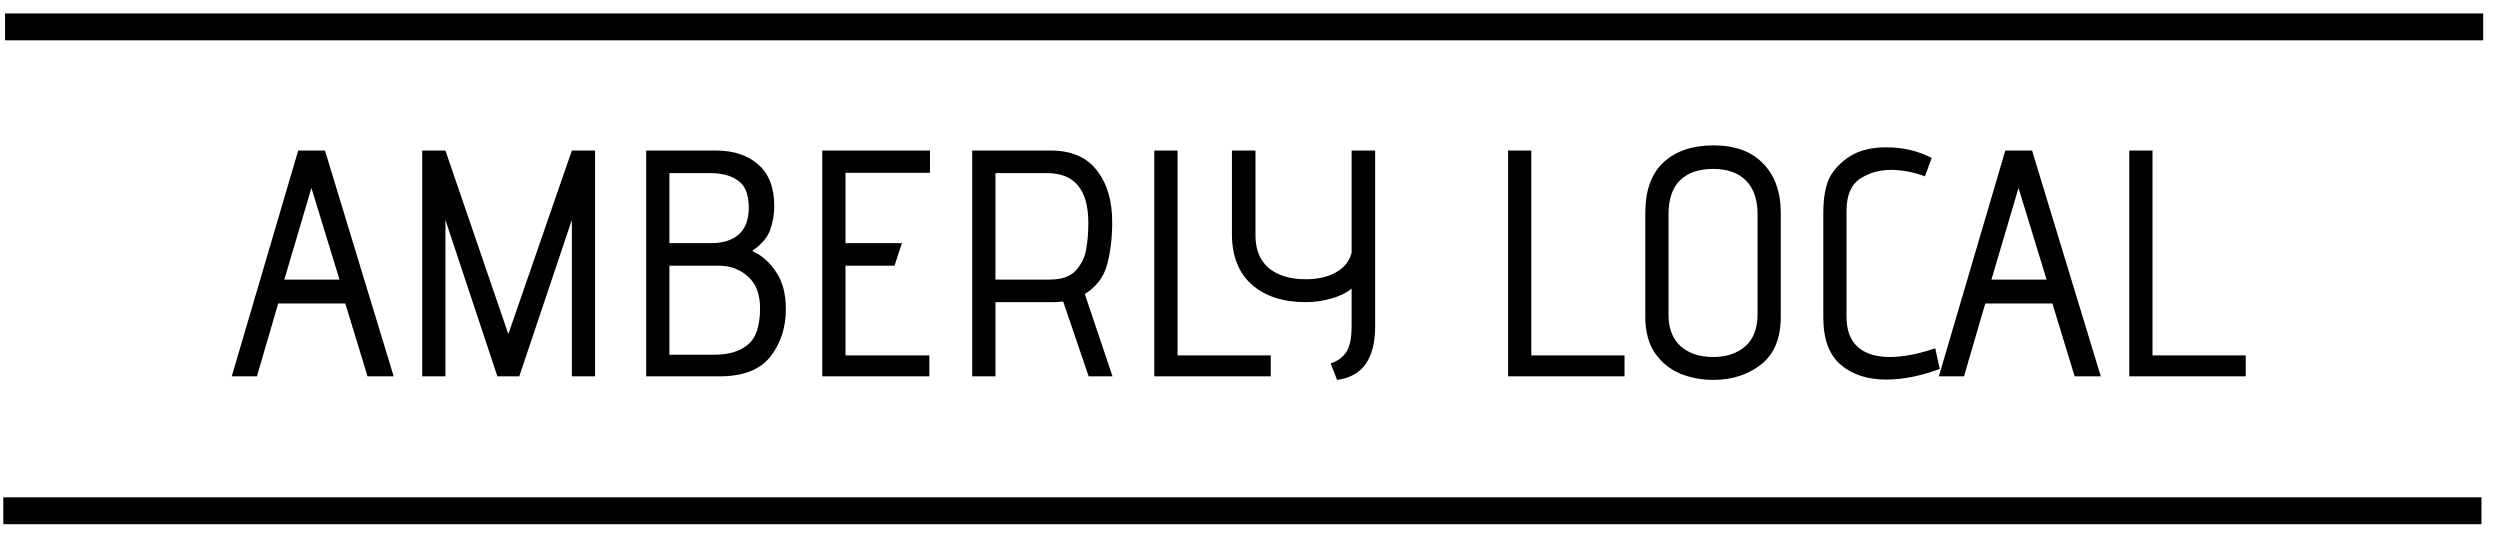
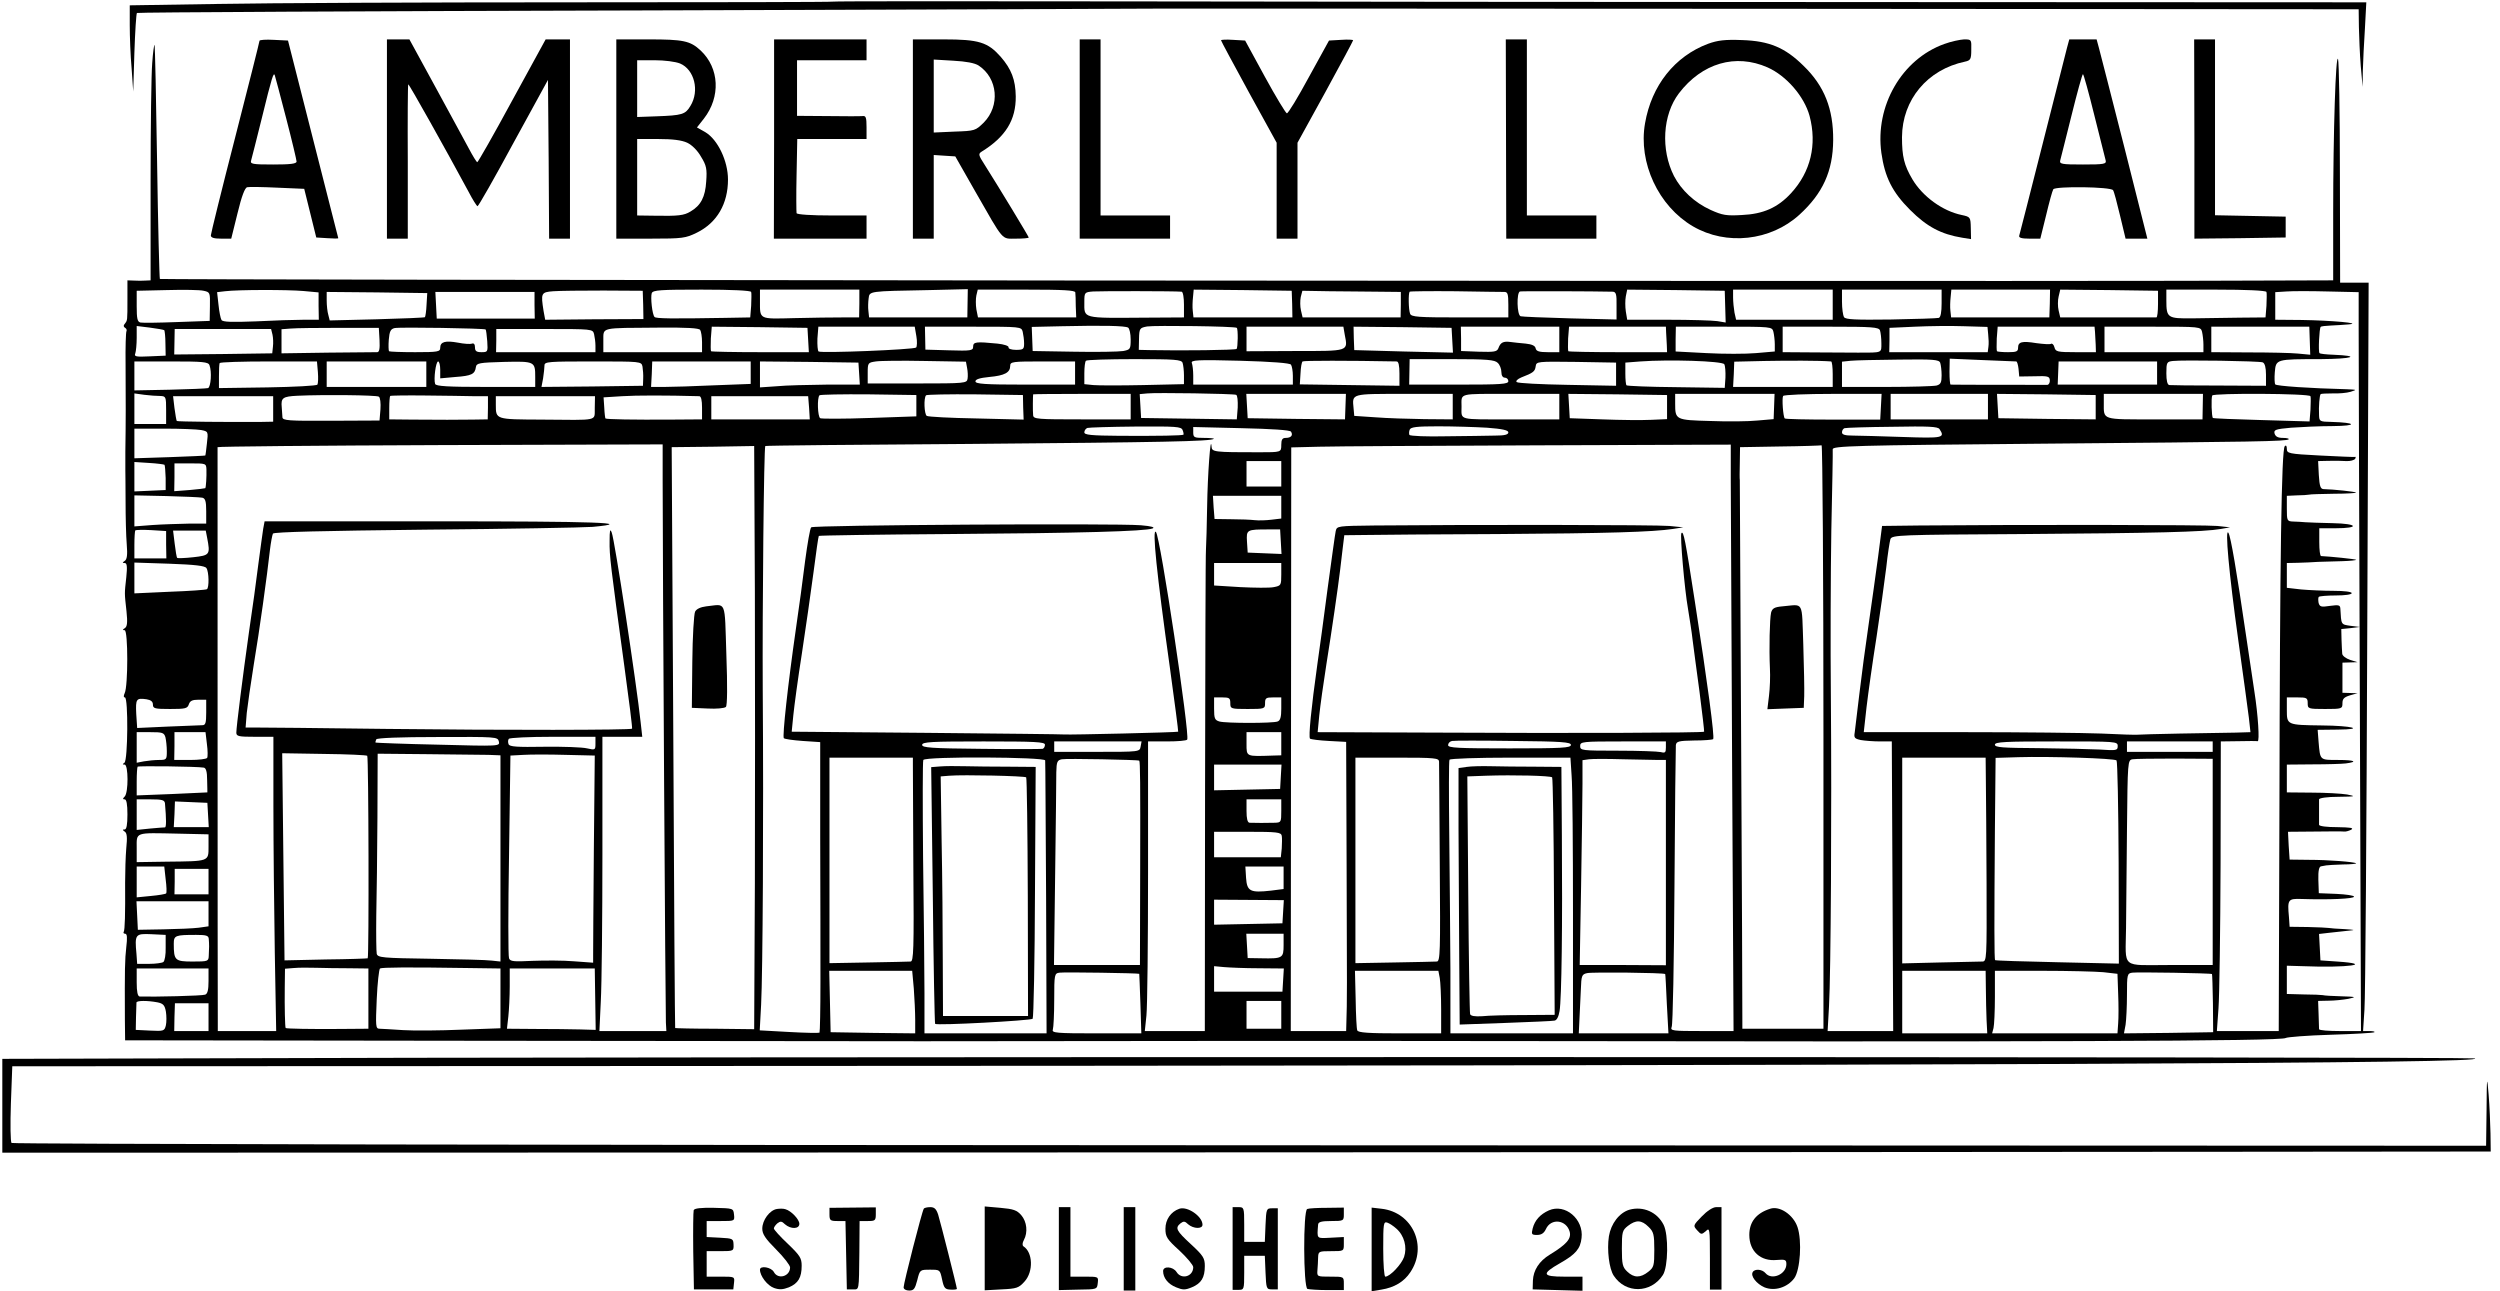
- <svg xmlns="http://www.w3.org/2000/svg" width="93" height="20" viewBox="0 0 93 20" fill="none">
-   <path d="M12.845 11.288H10.349L9.557 14H8.621L11.093 5.6H12.089L14.645 14H13.673L12.845 11.288ZM10.577 10.4H12.629L11.585 6.992L10.577 10.4ZM21.273 8.18L19.317 14H18.502L16.57 8.18V14H15.706V5.6H16.57L18.91 12.428L21.273 5.6H22.137V14H21.273V8.18ZM24.038 5.6H26.63C27.286 5.6 27.81 5.772 28.202 6.116C28.602 6.46 28.802 6.976 28.802 7.664C28.802 7.976 28.75 8.276 28.646 8.564C28.542 8.844 28.33 9.092 28.01 9.308L27.998 9.332V9.344C28.35 9.504 28.642 9.764 28.874 10.124C29.114 10.476 29.234 10.936 29.234 11.504C29.234 12.184 29.042 12.772 28.658 13.268C28.274 13.756 27.642 14 26.762 14H24.038V5.6ZM26.45 9.044C26.898 9.044 27.242 8.936 27.482 8.72C27.73 8.504 27.854 8.172 27.854 7.724C27.854 7.244 27.726 6.912 27.47 6.728C27.214 6.536 26.866 6.44 26.426 6.44H24.902V9.044H26.45ZM26.57 13.196C27.106 13.196 27.522 13.072 27.818 12.824C28.122 12.576 28.274 12.124 28.274 11.468C28.274 10.94 28.122 10.544 27.818 10.28C27.522 10.016 27.162 9.884 26.738 9.884H24.902V13.196H26.57ZM30.588 5.6H34.596V6.428H31.452V9.044H33.552L33.276 9.884H31.452V13.22H34.572V14H30.588V5.6ZM39.55 11.216C39.407 11.232 39.279 11.24 39.166 11.24H37.031V14H36.166V5.6H39.083C39.85 5.6 40.422 5.844 40.798 6.332C41.182 6.82 41.374 7.46 41.374 8.252C41.374 8.852 41.31 9.384 41.182 9.848C41.062 10.304 40.786 10.668 40.355 10.94L41.386 14H40.498L39.55 11.216ZM39.059 10.4C39.49 10.4 39.81 10.288 40.019 10.064C40.227 9.832 40.355 9.572 40.403 9.284C40.459 8.988 40.486 8.656 40.486 8.288C40.486 7.056 39.974 6.44 38.95 6.44H37.031V10.4H39.059ZM42.94 5.6H43.804V13.22H47.272V14H42.94V5.6ZM49.5 13.52C49.732 13.448 49.92 13.316 50.064 13.124C50.208 12.924 50.28 12.592 50.28 12.128V10.736C50.088 10.896 49.832 11.02 49.512 11.108C49.2 11.196 48.888 11.24 48.576 11.24C47.736 11.24 47.068 11.024 46.572 10.592C46.076 10.152 45.828 9.524 45.828 8.708V5.6H46.704V8.756C46.704 9.292 46.872 9.7 47.208 9.98C47.544 10.252 48 10.388 48.576 10.388C49.016 10.388 49.388 10.304 49.692 10.136C50.004 9.96 50.2 9.716 50.28 9.404V5.6H51.156V12.128C51.156 13.344 50.684 14.012 49.74 14.132L49.5 13.52ZM56.1 5.6H56.964V13.22H60.432V14H56.1V5.6ZM66.245 11.78C66.245 12.588 65.997 13.184 65.501 13.568C65.013 13.944 64.425 14.132 63.737 14.132C63.305 14.132 62.897 14.056 62.513 13.904C62.129 13.744 61.813 13.488 61.565 13.136C61.325 12.784 61.205 12.332 61.205 11.78V7.916C61.205 7.092 61.429 6.468 61.877 6.044C62.333 5.62 62.957 5.408 63.749 5.408C64.541 5.408 65.153 5.632 65.585 6.08C66.025 6.528 66.245 7.144 66.245 7.928V11.78ZM65.381 7.976C65.381 7.424 65.237 7.004 64.949 6.716C64.669 6.428 64.261 6.284 63.725 6.284C63.189 6.284 62.777 6.428 62.489 6.716C62.209 6.996 62.069 7.416 62.069 7.976V11.708C62.069 12.22 62.221 12.612 62.525 12.884C62.829 13.148 63.229 13.28 63.725 13.28C64.221 13.28 64.621 13.148 64.925 12.884C65.229 12.612 65.381 12.212 65.381 11.684V7.976ZM72.159 13.724C71.447 13.988 70.783 14.12 70.167 14.12C69.471 14.12 68.907 13.936 68.475 13.568C68.043 13.2 67.827 12.612 67.827 11.804V7.952C67.827 7.344 67.911 6.884 68.079 6.572C68.255 6.26 68.519 5.996 68.871 5.78C69.223 5.58 69.655 5.48 70.167 5.48C70.791 5.48 71.355 5.612 71.859 5.876L71.607 6.56C71.175 6.4 70.755 6.32 70.347 6.32C69.907 6.32 69.519 6.432 69.183 6.656C68.855 6.88 68.691 7.276 68.691 7.844V11.78C68.691 12.284 68.831 12.66 69.111 12.908C69.391 13.156 69.787 13.28 70.299 13.28C70.795 13.28 71.359 13.172 71.991 12.956L72.159 13.724ZM76.349 11.288H73.853L73.061 14H72.125L74.597 5.6H75.593L78.149 14H77.177L76.349 11.288ZM74.081 10.4H76.133L75.089 6.992L74.081 10.4ZM79.209 5.6H80.073V13.22H83.541V14H79.209V5.6Z" fill="black" />
-   <path d="M0.188 1H92.375" stroke="black" />
-   <path d="M0.123 19H92.311" stroke="black" />
+ <svg xmlns="http://www.w3.org/2000/svg" version="1.0" width="1079pt" height="557pt" viewBox="0 0 1079 557" preserveAspectRatio="xMidYMid meet">
+   <g transform="translate(0,557) scale(0.1,-0.1)" fill="#000000" stroke="none">
+     <path d="M3596 5563 c-1 -2 -513 -3 -1137 -3 -624 0 -1306 -3 -1516 -7 l-383 -6 0 -86 c0 -47 3 -131 8 -186 l7 -100 5 167 c3 91 8 169 11 172 3 3 989 8 2192 11 1203 4 2217 7 2254 8 38 0 1210 0 2606 -1 l2537 -2 1 -77 c1 -43 4 -118 8 -168 l8 -90 1 70 c1 39 5 121 9 182 l6 113 -2059 1 c-1132 0 -2620 2 -3307 3 -686 1 -1249 1 -1251 -1z" />
+     <path d="M1120 5394 c0 -4 -47 -191 -105 -417 -58 -225 -105 -416 -105 -423 0 -10 14 -14 44 -14 l44 0 27 109 c18 75 32 111 42 113 8 2 67 1 130 -2 l116 -5 26 -105 26 -105 48 -3 c26 -2 47 -2 47 0 -1 2 -49 194 -109 428 l-108 425 -61 3 c-34 2 -62 0 -62 -4z m115 -334 c25 -96 45 -181 45 -187 0 -10 -27 -13 -101 -13 -91 0 -100 2 -95 18 3 9 23 91 46 182 44 180 51 200 56 185 2 -5 24 -89 49 -185z" />
+     <path d="M1670 4970 l0 -430 45 0 45 0 0 331 c-1 182 0 333 2 335 3 3 164 -285 260 -463 18 -35 36 -63 39 -63 4 0 74 123 155 273 l149 272 3 -342 2 -343 45 0 45 0 0 430 0 430 -52 0 -53 0 -145 -265 c-79 -146 -147 -265 -150 -265 -3 0 -19 26 -36 58 -17 31 -81 150 -144 265 l-113 207 -49 0 -48 0 0 -430z" />
+     <path d="M2660 4970 l0 -430 148 0 c139 0 151 2 200 26 87 43 134 125 134 229 0 80 -44 172 -97 204 l-37 21 30 38 c73 94 67 218 -14 294 -45 42 -75 48 -225 48 l-139 0 0 -430z m275 326 c62 -26 85 -118 45 -183 -22 -37 -35 -41 -147 -45 l-83 -3 0 122 0 123 75 0 c43 0 90 -6 110 -14z m31 -342 c21 -10 45 -34 60 -61 23 -37 26 -53 22 -106 -4 -67 -23 -104 -68 -130 -28 -17 -52 -20 -157 -18 l-73 1 0 165 0 165 91 0 c63 0 101 -5 125 -16z" />
+     <path d="M3341 4970 l-1 -430 200 0 200 0 0 50 0 50 -149 0 c-89 0 -151 4 -153 10 -1 5 -2 80 0 165 l3 155 149 0 150 0 0 51 c0 42 -3 50 -17 48 -10 -1 -78 -1 -150 0 l-133 1 0 120 0 120 150 0 150 0 0 45 0 45 -199 0 -200 0 0 -430z" />
+     <path d="M3940 4970 l0 -430 45 0 45 0 0 181 0 180 46 -3 47 -3 86 -151 c126 -220 112 -204 176 -204 30 0 55 2 55 5 0 4 -132 222 -191 315 -26 40 -27 46 -13 55 104 64 149 137 148 239 -1 72 -19 118 -65 171 -56 63 -94 75 -246 75 l-133 0 0 -430z m284 317 c83 -55 93 -174 22 -246 -36 -35 -38 -36 -126 -39 l-90 -4 0 157 0 158 84 -5 c56 -3 93 -10 110 -21z" />
+     <path d="M4660 4970 l0 -430 195 0 195 0 0 50 0 50 -150 0 -150 0 0 380 0 380 -45 0 -45 0 0 -430z" />
+     <path d="M5270 5396 c0 -3 54 -103 120 -224 l120 -218 0 -207 0 -207 45 0 45 0 0 207 0 207 120 218 c66 121 120 221 120 224 0 3 -23 4 -52 2 l-52 -3 -87 -158 c-47 -87 -90 -158 -95 -156 -5 1 -48 72 -95 158 l-85 156 -52 3 c-29 2 -52 1 -52 -2z" />
+     <path d="M6500 4970 l1 -430 195 0 194 0 0 50 0 50 -150 0 -150 0 0 380 0 380 -45 0 -46 0 1 -430z" />
+     <path d="M7372 5381 c-144 -54 -244 -180 -272 -343 -30 -170 58 -358 207 -445 144 -84 335 -63 459 50 101 92 145 188 146 322 1 135 -38 234 -128 321 -80 79 -148 107 -264 111 -76 3 -106 -1 -148 -16z m257 -102 c81 -36 158 -125 181 -209 33 -124 5 -242 -80 -334 -57 -62 -120 -90 -212 -94 -67 -4 -84 -1 -135 22 -70 32 -126 85 -158 146 -58 114 -49 265 21 357 100 131 245 173 383 112z" />
+     <path d="M8391 5380 c-183 -66 -299 -267 -271 -470 15 -105 47 -169 124 -246 73 -73 134 -105 225 -120 l38 -6 -1 48 c-1 47 -2 48 -39 56 -83 17 -169 80 -213 154 -36 61 -45 99 -45 182 1 162 110 292 272 326 24 5 27 11 27 51 1 44 1 45 -31 45 -18 -1 -56 -9 -86 -20z" />
+     <path d="M8921 5363 c-5 -21 -53 -209 -106 -418 -53 -209 -98 -386 -100 -392 -3 -9 10 -13 43 -13 l48 0 25 101 c13 55 27 106 31 112 9 14 250 11 258 -4 4 -5 17 -54 30 -109 l24 -100 47 0 47 0 -99 393 c-55 215 -104 409 -110 430 l-10 37 -59 0 -59 0 -10 -37z m118 -290 c25 -98 47 -186 49 -195 4 -16 -6 -18 -98 -18 -93 0 -102 2 -98 18 3 9 24 97 49 195 24 97 46 177 49 177 3 0 25 -80 49 -177z" />
+     <path d="M9471 4970 l0 -430 197 2 197 3 0 45 0 45 -152 3 -153 3 0 379 0 380 -45 0 -45 0 1 -430z" />
+     <path d="M657 5298 c-4 -46 -7 -275 -7 -510 l0 -428 -22 -1 c-13 -1 -35 -1 -50 0 l-28 1 0 -80 c0 -97 0 -92 -11 -107 -7 -7 -6 -14 1 -18 6 -3 8 -10 6 -14 -3 -4 -5 -70 -4 -147 1 -139 1 -251 -1 -374 0 -36 0 -72 0 -80 0 -8 1 -69 1 -135 0 -66 2 -149 5 -184 4 -47 1 -66 -9 -72 -10 -7 -11 -9 0 -9 10 0 12 -14 7 -62 -8 -73 -8 -65 1 -147 5 -48 3 -65 -7 -72 -10 -6 -11 -9 -1 -9 15 0 15 -243 0 -272 -5 -11 -5 -18 1 -18 15 0 13 -272 -2 -282 -9 -6 -9 -8 1 -8 16 0 17 -121 0 -138 -9 -9 -9 -12 0 -12 8 0 12 -21 12 -65 0 -45 -4 -65 -12 -65 -10 0 -10 -2 0 -9 10 -6 12 -24 7 -72 -3 -35 -5 -102 -5 -149 1 -137 -1 -203 -6 -212 -3 -4 0 -8 6 -8 9 0 10 -17 5 -58 -6 -55 -7 -89 -6 -314 l1 -88 1498 -2 c823 -1 1697 -2 1942 -2 805 1 1807 2 2270 1 2568 -4 3598 -1 3615 13 6 4 93 11 194 14 101 3 187 8 189 11 3 3 -7 5 -22 5 l-27 0 6 93 c4 50 9 777 12 1615 l6 1522 -62 0 -61 0 -1 473 c0 259 -4 481 -8 492 -10 26 -21 -313 -21 -667 l0 -288 -647 -2 c-1305 -3 -8728 4 -8733 8 -2 3 -8 230 -12 506 -4 275 -9 502 -11 504 -2 3 -7 -33 -10 -78z m222 -983 c28 -6 28 -8 27 -68 l-1 -62 -141 -5 c-78 -3 -149 -4 -158 -2 -13 3 -16 17 -16 70 l0 67 130 3 c72 2 143 1 159 -3z m431 -1 l65 -6 0 -59 1 -59 -66 0 c-36 0 -128 -3 -206 -7 -103 -4 -143 -3 -148 6 -4 6 -10 36 -13 66 l-6 54 34 4 c57 7 270 7 339 1z m1466 -60 l1 -61 -212 -1 -212 -2 -7 38 c-12 77 -11 81 42 85 26 2 123 3 217 3 l169 -1 2 -61z m466 56 c2 -5 1 -32 0 -60 l-4 -50 -111 -2 c-232 -4 -296 -3 -302 4 -10 10 -18 85 -12 103 6 13 36 15 216 15 130 0 211 -4 213 -10z m467 -50 l-1 -60 -71 0 c-40 0 -134 -1 -209 -3 -154 -4 -148 -7 -148 74 l0 49 214 0 215 0 0 -60z m467 1 l-1 -61 -212 0 -212 0 -3 28 c-2 15 -1 39 1 54 4 32 -1 31 262 36 l166 4 -1 -61z m465 47 c1 -7 2 -34 2 -60 l2 -48 -212 0 -212 0 -7 35 c-3 19 -3 46 0 60 l6 25 210 0 c161 0 210 -3 211 -12z m459 3 c6 -1 10 -26 10 -56 l0 -55 -167 -1 c-276 -2 -263 -5 -263 68 0 41 1 42 38 45 31 2 350 2 382 -1z m477 -53 l1 -58 -213 0 -214 0 -3 28 c-2 15 -1 42 1 60 l3 32 212 -2 211 -3 2 -57z m374 53 l95 -1 0 -55 -1 -55 -212 0 -211 0 -7 30 c-4 17 -4 42 -1 58 l7 27 117 -2 c64 0 160 -2 213 -2z m542 -1 c14 0 17 -9 17 -55 l0 -55 -209 0 c-181 0 -210 2 -215 16 -7 18 -8 88 -2 95 2 2 91 3 198 2 106 -2 201 -3 211 -3z m468 1 c14 -1 17 -12 16 -61 l0 -59 -201 5 c-111 3 -207 7 -213 9 -16 5 -18 102 -3 107 8 2 322 1 401 -1z m485 -65 l2 -68 -36 6 c-21 3 -116 6 -213 6 l-176 0 -6 36 c-3 20 -3 49 0 65 l6 29 210 -2 211 -3 2 -69z m464 9 l0 -65 -209 0 -208 0 -7 31 c-3 17 -6 47 -6 65 l0 34 215 0 215 0 0 -65z m470 6 c0 -38 -4 -60 -12 -63 -7 -2 -100 -5 -207 -7 -154 -2 -195 0 -202 10 -5 8 -9 38 -9 67 l0 52 215 0 215 0 0 -59z m467 -1 l-2 -60 -212 0 -212 0 -3 28 c-2 15 -1 42 1 60 l3 32 213 0 213 0 -1 -60z m467 -2 c0 -32 -3 -58 -7 -58 -4 0 -99 0 -211 0 l-204 0 -7 30 c-4 17 -4 44 0 60 l7 30 211 -2 211 -3 0 -57z m468 52 c2 -5 1 -32 0 -60 l-4 -50 -111 -1 c-62 -1 -154 -2 -205 -3 -107 -1 -112 2 -112 77 l0 47 214 0 c133 0 216 -4 218 -10z m398 -158 c0 -86 2 -804 5 -1594 l5 -1438 -90 0 c-50 0 -90 3 -91 8 0 4 -1 33 -2 65 l-2 57 45 1 c25 0 63 4 85 8 37 8 35 9 -30 11 -38 1 -74 3 -80 5 -5 1 -43 3 -82 3 l-73 2 0 61 0 61 68 -2 c195 -8 313 9 149 20 l-72 5 -3 57 -3 57 43 5 c24 3 61 7 83 9 33 3 30 4 -17 7 -32 1 -62 4 -68 5 -5 1 -46 3 -89 4 l-79 1 -3 43 c-7 75 -4 79 54 77 123 -4 227 1 227 10 0 5 -34 10 -76 12 l-76 3 -2 58 c-1 39 3 57 12 58 6 1 17 3 22 4 6 1 38 3 72 4 34 0 59 3 57 5 -7 6 -118 15 -206 15 l-81 1 -4 60 -3 60 115 1 c63 1 121 1 128 0 6 -1 20 3 30 8 12 8 -3 10 -60 11 -45 0 -78 4 -79 10 0 6 0 30 0 55 0 25 0 50 0 55 1 6 37 11 84 11 74 1 77 2 37 10 -25 4 -93 8 -152 8 l-108 1 0 60 0 60 113 1 c61 0 125 2 141 4 55 7 39 15 -33 15 -80 0 -77 -2 -84 78 l-4 52 86 1 c122 1 64 17 -69 18 -150 2 -150 2 -150 67 l0 54 45 0 c41 0 45 -2 45 -25 0 -24 2 -25 75 -25 73 0 75 1 75 25 0 19 7 26 33 34 l32 9 -32 1 -33 1 0 65 0 65 33 1 32 1 -32 10 c-18 6 -34 18 -34 27 -1 9 -2 36 -3 61 l-1 45 40 4 40 5 -40 5 c-42 6 -40 4 -44 74 -1 16 -7 17 -45 12 -38 -6 -44 -4 -49 13 -2 12 -2 23 1 26 3 3 36 6 74 6 39 0 68 4 68 10 0 6 -33 10 -79 10 -43 0 -106 3 -140 6 l-61 7 0 53 0 54 48 1 c26 1 65 2 87 4 22 1 69 2 104 3 35 1 62 4 60 6 -3 3 -109 14 -151 16 -5 0 -8 27 -8 60 l0 60 69 0 c108 0 98 20 -11 22 -51 1 -104 3 -118 4 -14 1 -37 3 -52 3 -27 1 -28 3 -28 56 l0 55 43 2 c23 0 47 2 52 3 6 2 55 3 109 4 55 0 97 3 95 5 -4 4 -96 14 -141 15 -13 1 -17 13 -20 61 l-3 60 45 1 c25 1 59 0 76 -1 18 -1 35 4 39 10 3 6 3 10 -2 8 -4 -1 -72 2 -150 6 -136 7 -143 9 -143 29 0 13 -4 17 -9 11 -14 -14 -21 -475 -23 -1551 l-3 -973 -133 0 -134 0 7 98 c4 53 8 334 9 624 l1 528 75 1 c41 1 79 1 84 0 9 -2 2 112 -14 214 -5 33 -21 139 -35 235 -42 287 -67 434 -77 450 -16 26 2 -172 42 -460 21 -151 42 -303 46 -337 l7 -63 -64 -2 c-35 0 -143 -3 -239 -4 -96 -2 -179 -4 -185 -5 -5 -1 -75 1 -155 5 -79 3 -343 6 -585 6 l-441 0 12 108 c7 59 26 195 43 302 16 107 35 242 42 300 6 58 15 113 18 123 7 18 34 19 572 22 569 4 781 9 854 22 l40 7 -55 6 c-48 5 -829 6 -1286 2 l-161 -2 -17 -132 c-10 -73 -28 -205 -41 -293 -13 -88 -31 -223 -40 -300 -9 -77 -18 -152 -20 -166 -4 -23 -1 -27 26 -33 17 -3 55 -6 83 -6 l51 0 3 -625 3 -625 -141 0 -142 0 6 107 c8 138 12 848 8 1338 -2 209 -1 531 2 715 4 184 7 342 6 351 0 14 86 17 898 24 932 8 1060 10 1070 19 3 3 -8 6 -25 6 -22 0 -32 6 -36 19 -4 16 4 19 71 25 41 3 123 7 181 7 108 1 102 15 -6 18 -51 1 -53 2 -54 29 -2 37 2 86 7 91 2 2 25 3 51 3 27 -1 62 2 78 7 28 9 28 9 -15 11 -160 4 -306 14 -310 21 -3 4 -4 28 -2 52 5 57 4 57 197 57 140 1 178 14 55 19 -30 1 -57 4 -59 7 -6 5 -1 107 5 113 2 3 22 5 44 6 22 1 57 3 78 5 60 5 -75 17 -205 19 l-113 1 0 59 0 60 48 3 c26 2 107 2 180 0 l132 -3 0 -157z m-8339 103 c-1 -27 -5 -52 -7 -54 -2 -2 -96 -6 -207 -9 l-204 -5 -6 24 c-4 13 -7 41 -7 62 l0 37 217 -2 217 -3 -3 -50z m466 -2 l1 -58 -212 0 -211 0 -3 58 -3 57 214 0 214 0 0 -57z m2562 -97 c6 -4 11 -27 11 -51 0 -42 -2 -44 -32 -50 -18 -3 -114 -5 -212 -3 l-179 3 -2 52 -2 52 131 3 c176 4 272 2 285 -6z m469 -1 c6 -5 5 -86 -1 -91 -5 -5 -232 -8 -377 -5 l-45 1 1 47 c1 46 3 48 35 54 34 5 381 1 387 -6z m3243 -28 c2 -18 3 -42 1 -54 l-3 -23 -213 0 -212 0 1 53 0 52 110 5 c61 3 156 4 211 2 l102 -3 3 -32z m-7872 18 c2 -3 5 -29 5 -57 l1 -53 -69 -3 c-60 -3 -68 -1 -62 13 3 9 6 39 6 67 l0 51 57 -7 c31 -4 59 -9 62 -11z m929 -42 c2 -39 -1 -53 -10 -53 -7 0 -103 -1 -213 -2 l-200 -3 0 52 0 52 40 3 c22 2 117 3 210 3 l170 0 3 -52z m458 45 c2 -2 5 -25 7 -51 3 -46 2 -47 -25 -47 -22 0 -28 5 -28 21 0 13 -5 19 -13 16 -8 -3 -35 -1 -60 4 -55 10 -77 4 -77 -22 0 -17 -9 -19 -108 -19 -60 0 -111 2 -113 4 -2 3 -3 25 -1 50 3 36 8 46 25 50 24 5 387 -1 393 -6z m926 -2 c4 -6 8 -30 8 -53 l0 -43 -213 0 -213 0 0 50 c1 59 -17 54 241 56 118 1 172 -2 177 -10z m466 -43 l3 -53 -209 0 c-115 0 -211 2 -213 4 -2 2 -2 27 -1 55 l4 51 206 -2 207 -3 3 -52z m467 16 c4 -22 3 -45 -1 -49 -10 -9 -408 -25 -421 -17 -4 3 -6 28 -5 56 l4 51 208 0 208 0 7 -41z m459 19 c3 -13 6 -35 6 -50 0 -25 -3 -28 -35 -28 -20 0 -34 5 -32 11 1 6 -19 13 -48 16 -93 9 -105 8 -105 -14 0 -16 -10 -18 -103 -15 l-103 3 -1 50 -1 49 208 0 c207 0 208 0 214 -22z m1390 -13 c14 -72 20 -70 -214 -70 l-210 -1 0 53 0 53 209 0 209 0 6 -35z m464 -24 l3 -53 -213 5 -213 6 -2 51 -1 50 211 -2 212 -3 3 -54z m462 4 l0 -55 -49 0 c-38 0 -50 4 -53 16 -2 12 -16 18 -43 21 -22 2 -52 5 -66 7 -31 4 -43 -2 -52 -27 -6 -15 -17 -17 -84 -15 l-77 3 0 53 -1 52 212 0 213 0 0 -55z m461 30 c1 -14 2 -38 3 -55 l1 -30 -211 0 c-116 0 -213 2 -215 4 -2 2 -2 27 -1 55 l4 51 209 0 209 0 1 -25z m463 3 c3 -13 6 -37 6 -54 l0 -31 -81 -7 c-44 -4 -141 -4 -214 0 l-133 7 0 53 1 54 207 0 c207 0 208 0 214 -22z m460 6 c3 -9 6 -33 6 -55 0 -43 6 -41 -100 -41 -22 0 -104 1 -183 1 l-143 1 0 55 0 55 207 0 c179 0 208 -2 213 -16z m928 -6 c1 -13 2 -38 3 -55 l1 -33 -87 0 c-80 0 -87 2 -92 21 -3 12 -10 18 -15 15 -5 -3 -33 -1 -63 3 -62 10 -79 6 -79 -20 0 -16 -7 -19 -43 -19 -24 0 -46 2 -48 4 -2 2 -2 27 -1 55 l4 51 209 0 209 0 2 -22z m462 0 c3 -13 6 -38 6 -55 l0 -33 -214 0 -213 0 0 55 0 55 207 0 c207 0 208 0 214 -22z m465 -39 l2 -60 -53 5 c-29 3 -125 5 -213 5 l-161 1 0 55 0 55 212 0 211 0 2 -61z m-8793 27 c3 -13 4 -37 2 -52 l-3 -29 -212 -3 -211 -2 1 55 1 55 208 0 208 0 6 -24z m1388 2 c3 -13 6 -35 6 -50 l0 -28 -214 0 -215 0 1 50 0 50 208 0 c207 0 208 0 214 -22z m1610 -146 c3 -15 4 -36 2 -47 -3 -19 -11 -20 -217 -20 l-214 0 0 45 c0 44 1 45 35 50 19 3 115 4 212 2 l177 -3 5 -27z m930 22 c3 -9 6 -33 6 -54 l0 -38 -176 -4 c-96 -2 -193 -2 -215 0 l-39 4 0 47 c0 26 3 51 7 54 3 4 97 7 209 7 175 0 203 -2 208 -16z m468 -8 c4 -6 8 -28 8 -48 l0 -38 -215 0 -215 0 0 39 c0 22 -3 46 -6 54 -5 13 21 15 208 10 140 -4 216 -10 220 -17z m456 14 c8 0 12 -17 12 -52 l0 -53 -215 3 -215 3 3 47 c1 26 5 49 9 52 5 4 197 4 406 0z m436 -6 c9 -8 16 -26 16 -40 0 -15 6 -24 15 -24 8 0 15 -7 15 -15 0 -13 -30 -15 -214 -15 l-214 0 1 55 1 55 182 0 c153 0 185 -3 198 -16z m978 -6 c4 -7 6 -33 5 -58 l-3 -44 -209 3 c-116 1 -212 5 -215 8 -3 3 -5 26 -5 51 l0 47 65 5 c122 9 353 2 362 -12z m461 12 c4 0 7 -25 7 -55 l0 -55 -215 0 -215 0 3 55 2 54 130 3 c104 2 236 2 288 -2z m471 -6 c3 -9 6 -33 6 -54 0 -31 -4 -39 -22 -44 -13 -3 -110 -6 -215 -6 l-193 0 0 54 0 55 38 4 c20 2 114 4 208 5 149 2 173 0 178 -14z m328 6 c4 0 8 -15 10 -32 l3 -33 65 1 c58 2 66 0 67 -17 1 -10 -4 -19 -10 -20 -14 0 -409 0 -418 1 -3 0 -5 25 -5 56 l1 56 140 -6 c77 -3 143 -6 147 -6z m1064 -4 c9 -4 14 -22 14 -53 l0 -48 -203 1 c-111 0 -208 1 -214 2 -9 1 -13 20 -13 51 0 47 2 50 28 53 42 5 373 0 388 -6z m-8862 -12 c11 -28 6 -94 -6 -99 -7 -2 -82 -5 -165 -7 l-153 -3 0 62 0 63 159 0 c136 0 160 -2 165 -16z m468 -30 c2 -25 1 -49 -2 -54 -3 -5 -100 -10 -215 -12 l-210 -3 0 50 c0 28 1 53 3 58 2 4 97 7 212 7 l208 0 4 -46z m468 -9 l0 -55 -215 0 -215 0 0 55 0 55 215 0 215 0 0 -55z m60 19 l0 -37 66 6 c69 5 84 12 88 43 3 17 14 19 121 22 133 3 135 2 135 -65 l0 -43 -214 0 c-162 0 -215 3 -218 13 -7 20 3 97 13 97 5 0 9 -16 9 -36z m873 14 c2 -13 4 -36 3 -53 l-1 -30 -219 -3 -219 -2 7 37 c3 21 6 46 6 56 0 16 17 17 209 17 208 0 209 0 214 -22z m467 -26 l0 -49 -157 -6 c-87 -4 -184 -7 -215 -7 l-58 0 3 55 2 55 213 0 212 0 0 -48z m468 -4 l3 -48 -143 0 c-79 -1 -176 -3 -215 -7 l-73 -5 0 56 0 56 213 -2 212 -3 3 -47z m932 2 l0 -50 -215 0 c-175 0 -215 3 -215 14 0 9 19 15 60 19 66 6 90 19 90 48 0 18 10 19 140 19 l140 0 0 -50z m2335 -5 l0 -50 -210 4 c-115 2 -214 7 -219 12 -5 4 3 13 20 20 52 20 59 26 62 48 3 21 6 21 175 19 l172 -3 0 -50z m2335 5 l0 -50 -215 0 -214 0 2 50 2 50 213 0 212 0 0 -50z m-3975 -94 c6 -2 8 -26 7 -55 l-4 -51 -206 3 -207 3 -3 52 -3 51 33 3 c40 4 369 -1 383 -6z m-4644 -5 c25 -1 26 -3 26 -61 l0 -60 -69 0 -68 0 0 66 0 66 43 -6 c23 -3 54 -5 68 -5z m944 -3 c6 -3 9 -28 7 -55 l-4 -48 -209 -1 c-185 -1 -209 1 -210 15 -1 9 -2 28 -3 43 -4 41 4 47 69 50 108 5 340 3 350 -4z m411 2 l60 0 0 -50 -1 -50 -65 -1 c-76 -1 -129 -1 -262 0 l-98 1 0 48 c0 27 2 51 4 53 2 2 71 3 153 2 81 -1 175 -2 209 -3z m972 0 c8 0 12 -17 12 -50 l0 -50 -137 -1 c-156 -1 -277 1 -280 5 -1 1 -4 22 -5 47 l-3 44 80 5 c64 4 187 4 333 0z m937 -41 l0 -46 -202 -7 c-112 -4 -207 -4 -213 -1 -11 7 -14 88 -3 99 4 3 99 5 212 4 l206 -3 0 -46z m461 -7 l2 -53 -204 5 c-112 2 -208 7 -214 11 -11 7 -14 78 -3 89 4 3 99 5 212 4 l206 -3 1 -53z m464 3 l0 -55 -210 0 c-193 0 -210 1 -211 18 -2 17 -1 85 0 90 1 1 96 2 211 2 l210 0 0 -55z m927 0 l-2 -55 -210 2 -210 3 -3 53 -3 52 215 0 215 0 -2 -55z m463 0 l0 -55 -122 1 c-68 1 -163 4 -213 8 l-90 6 -3 33 c-6 64 -13 62 218 62 l210 0 0 -55z m460 0 l0 -55 -210 0 c-230 0 -212 -5 -212 55 0 60 -18 55 212 55 l210 0 0 -55z m465 -2 l0 -52 -69 -3 c-38 -2 -133 -1 -210 2 l-141 5 -3 53 -3 52 213 -2 213 -3 0 -52z m462 3 l-2 -55 -70 -6 c-38 -4 -130 -5 -203 -2 -150 4 -152 5 -152 75 l0 42 214 0 215 0 -2 -54z m461 -2 l-3 -55 -204 0 c-112 0 -206 2 -208 5 -7 7 -13 87 -7 97 3 5 100 9 215 9 l210 0 -3 -56z m462 1 l0 -55 -210 0 -210 0 0 55 0 55 210 0 210 0 0 -55z m465 -3 l0 -52 -210 2 -210 3 -3 53 -3 52 213 -2 213 -3 0 -53z m462 3 l-1 -55 -207 0 c-230 0 -219 -4 -219 71 l0 39 214 0 214 0 -1 -55z m465 45 c2 -5 1 -32 0 -59 l-4 -50 -206 6 c-114 3 -209 7 -211 9 -6 5 -8 86 -3 97 5 11 420 9 424 -3z m-8793 -55 l0 -55 -52 -1 c-146 -1 -360 1 -364 4 -2 3 -6 27 -10 56 l-6 51 216 0 216 0 0 -55z m1388 5 c-2 -59 24 -53 -231 -51 -197 1 -196 0 -196 64 l0 37 214 0 214 0 -1 -50z m925 0 l3 -50 -212 0 -213 0 0 50 0 50 209 0 209 0 4 -50z m1612 -96 c4 -9 5 -18 4 -20 -4 -4 -106 -6 -275 -5 -125 1 -153 4 -153 15 0 8 6 16 13 19 6 2 100 5 208 6 175 1 197 0 203 -15z m468 -7 c10 -16 0 -27 -23 -27 -14 0 -19 -7 -19 -30 0 -32 0 -32 -95 -32 -196 0 -205 1 -206 25 -4 57 -17 -124 -19 -258 -1 -82 -4 -166 -5 -185 -2 -19 -3 -495 -4 -1057 l-1 -1023 -130 0 -129 0 7 67 c4 38 7 319 7 625 l0 558 82 0 c45 0 84 3 87 8 12 20 -116 876 -135 896 -17 19 3 -178 60 -584 21 -151 37 -276 36 -278 -2 -3 -470 -14 -490 -12 -5 1 -273 4 -594 7 l-584 5 7 71 c4 40 20 159 37 267 16 107 39 264 50 349 11 85 21 156 23 158 2 2 253 6 557 8 578 4 849 12 883 24 13 5 -3 10 -50 14 -111 9 -1414 1 -1423 -9 -5 -5 -16 -70 -26 -144 -9 -74 -27 -207 -40 -295 -34 -236 -59 -464 -52 -471 4 -4 40 -9 82 -12 l75 -5 0 -411 c1 -226 1 -507 1 -624 0 -118 -2 -216 -4 -219 -3 -2 -62 -1 -132 3 l-126 7 6 111 c7 132 11 817 7 1356 -2 352 5 1051 11 1055 1 2 398 6 882 9 826 7 1043 11 1054 22 2 2 -17 4 -42 4 -43 0 -47 2 -47 24 l0 23 208 -5 c131 -3 209 -8 214 -15z m846 17 c67 -5 92 -11 92 -20 0 -10 -16 -14 -57 -14 -32 -1 -127 -2 -211 -3 -84 -2 -156 1 -159 6 -2 4 -2 14 1 22 4 12 30 15 124 15 65 0 160 -3 210 -6z m1953 -6 c25 -38 15 -40 -158 -34 -93 3 -189 6 -215 6 -35 0 -48 4 -48 14 0 8 5 16 11 18 6 2 99 5 206 6 156 3 197 1 204 -10z m-7503 -4 c31 -6 31 -7 25 -58 -3 -28 -6 -52 -7 -52 -1 -1 -70 -4 -153 -7 l-153 -5 0 64 0 64 129 0 c71 0 142 -3 159 -6z m1992 -220 c0 -369 12 -2302 14 -2337 l2 -37 -144 0 -145 0 6 127 c4 71 7 356 7 636 l0 507 86 0 86 0 -7 63 c-17 160 -112 789 -125 819 -7 18 -9 9 -9 -38 -1 -62 4 -102 64 -542 20 -145 35 -265 33 -267 -6 -6 -547 -7 -1058 -1 -289 4 -544 6 -568 6 l-42 0 5 63 c4 34 17 127 30 207 25 148 58 387 70 496 4 33 10 65 13 71 5 7 216 12 657 17 358 3 683 9 723 12 193 18 11 24 -672 24 l-744 0 -6 -32 c-3 -18 -12 -87 -21 -153 -8 -66 -26 -196 -40 -290 -28 -199 -55 -413 -55 -437 0 -16 10 -18 80 -18 l80 0 0 -297 c0 -164 3 -450 6 -635 l6 -338 -126 0 -126 0 0 38 c-1 55 -1 2476 -1 2482 1 3 433 7 961 9 l960 3 0 -158z m398 -1735 l-3 -631 -170 2 c-93 0 -170 2 -171 3 -1 1 -5 566 -8 1254 l-7 1253 178 2 178 3 3 -627 c1 -346 1 -912 0 -1259z m4212 1734 c0 -87 3 -656 6 -1265 l6 -1108 -137 0 c-127 0 -137 1 -130 18 5 9 10 283 12 607 2 325 5 598 6 609 2 16 12 19 79 20 42 0 79 3 82 6 7 8 -24 240 -79 594 -41 266 -49 307 -58 295 -7 -8 14 -246 28 -324 7 -44 17 -105 20 -135 4 -30 17 -131 30 -225 12 -93 21 -171 20 -173 -5 -5 -573 -7 -1144 -4 l-524 2 7 73 c4 39 18 140 31 222 23 143 50 330 59 405 2 19 7 61 11 93 l7 57 92 1 c50 1 307 3 571 4 475 3 668 9 755 22 l45 7 -60 6 c-54 5 -848 6 -1272 2 -160 -2 -163 -2 -168 -24 -3 -13 -18 -124 -35 -248 -16 -124 -36 -270 -44 -325 -27 -193 -39 -315 -32 -323 4 -3 41 -8 82 -10 l74 -4 2 -542 c2 -517 2 -583 -1 -668 l-1 -38 -120 0 -119 0 1 1260 1 1259 121 3 c66 2 493 4 949 6 l827 3 0 -158z m400 -1103 l0 -1260 -175 0 -175 0 0 33 c1 76 -11 2329 -11 2335 -1 4 -1 37 0 74 l1 68 173 3 c94 1 175 4 179 5 4 1 8 -565 8 -1258z m-7160 1174 c2 -3 4 -28 5 -57 l0 -52 -67 -3 -68 -3 0 63 0 64 62 -4 c35 -2 65 -6 68 -8z m4820 -39 l0 -55 -75 0 -75 0 0 55 0 55 75 0 75 0 0 -55z m-4639 18 c1 -30 -2 -77 -5 -80 -1 -1 -32 -5 -68 -8 l-66 -5 1 60 0 60 69 0 c67 0 68 0 69 -27z m-18 -121 c13 -3 17 -15 17 -58 l0 -54 -77 0 c-43 -1 -113 -3 -155 -6 l-78 -6 0 67 0 67 138 -3 c75 -2 145 -5 155 -7z m4657 -41 l0 -49 -42 -5 c-24 -3 -56 -4 -73 -2 -16 2 -62 4 -102 4 l-71 1 -4 50 -3 50 148 0 147 0 0 -49z m-4813 -162 l1 -59 -69 0 -69 0 0 58 c0 32 2 61 4 63 2 2 33 3 69 1 l64 -4 0 -59z m4811 13 l3 -53 -73 3 -73 3 -3 47 c-3 52 -2 53 93 53 l50 0 3 -53z m-4634 17 c14 -73 12 -76 -60 -84 -36 -4 -67 -5 -69 -3 -3 2 -7 30 -11 61 l-7 57 70 0 71 0 6 -31z m-3 -131 c11 -16 12 -85 2 -91 -5 -3 -77 -8 -160 -11 l-153 -7 0 66 0 67 151 -5 c111 -4 154 -9 160 -19z m4639 -27 c0 -47 -1 -49 -32 -55 -18 -4 -84 -3 -145 0 l-113 7 0 48 0 49 145 0 145 0 0 -49z m-4870 -562 c0 -17 8 -19 74 -19 66 0 75 2 81 20 5 15 15 20 41 20 l34 0 0 -55 c0 -46 -3 -55 -17 -55 -10 0 -77 -3 -150 -6 l-131 -6 -4 61 c-3 65 0 69 44 63 19 -3 28 -10 28 -23z m4650 6 c0 -24 2 -25 75 -25 73 0 75 1 75 25 0 22 4 25 35 25 l35 0 0 -49 c0 -35 -4 -51 -16 -55 -20 -8 -222 -8 -251 0 -20 6 -23 13 -23 55 l0 49 35 0 c31 0 35 -3 35 -25z m-4596 -147 c3 -13 6 -40 6 -60 0 -36 -1 -38 -34 -38 -18 0 -48 -3 -65 -6 l-31 -6 0 66 0 66 59 0 c52 0 59 -2 65 -22z m179 -29 c4 -29 4 -56 1 -60 -3 -5 -36 -9 -74 -9 l-68 0 1 60 0 60 67 0 67 0 6 -51z m4637 1 l0 -50 -35 -1 c-118 -4 -115 -6 -115 51 l0 50 75 0 75 0 0 -50z m-3377 10 c5 -21 4 -21 -261 -14 -147 3 -269 8 -271 9 -1 2 0 8 3 14 4 6 103 10 265 10 253 1 259 1 264 -19z m417 -9 c0 -28 -1 -29 -36 -21 -20 5 -103 8 -185 7 -118 -2 -150 0 -154 11 -3 8 -3 18 1 23 3 5 88 9 190 9 l184 0 0 -29z m4210 -6 c0 -13 -39 -15 -265 -15 -223 0 -265 2 -265 14 0 8 7 16 17 18 9 2 128 2 265 0 210 -2 248 -5 248 -17z m-2270 1 c0 -8 -4 -16 -10 -18 -5 -1 -125 -2 -265 0 -216 2 -255 5 -255 17 0 13 39 15 265 15 222 0 265 -2 265 -14z m413 -8 c-4 -23 -5 -23 -189 -23 l-184 0 0 23 0 22 189 0 188 0 -4 -22z m2267 -4 c0 -22 -3 -25 -22 -20 -13 3 -96 6 -185 6 -156 0 -163 1 -163 20 0 19 7 20 185 20 l185 0 0 -26z m1950 6 c0 -19 -5 -20 -77 -15 -43 2 -162 5 -265 6 -154 1 -188 3 -188 15 0 12 44 14 265 14 259 0 265 0 265 -20z m410 -2 l0 -23 -185 0 -185 0 0 23 0 22 185 0 185 0 0 -22z m-7965 -40 c6 -6 8 -869 2 -874 -1 -1 -82 -4 -181 -5 l-178 -4 -5 447 -5 447 181 -3 c99 -1 183 -5 186 -8z m523 4 l52 -2 0 -445 0 -445 -37 4 c-21 3 -140 6 -265 8 -208 3 -227 5 -232 21 -2 10 -3 84 -2 165 2 81 4 271 5 423 l1 276 213 -2 c116 -1 236 -3 265 -3z m455 -415 c-2 -227 -3 -428 -3 -447 l0 -35 -82 6 c-46 4 -126 4 -179 2 -82 -4 -97 -3 -102 11 -4 9 -4 210 0 446 l6 429 56 3 c31 2 113 2 182 0 l126 -3 -4 -412z m6572 391 c4 -4 8 -203 9 -442 l1 -435 -265 6 c-146 3 -267 7 -269 9 -4 4 -4 155 -1 561 l3 312 99 3 c134 4 415 -5 423 -14z m-5195 -20 c0 -18 1 -216 2 -440 3 -358 1 -408 -12 -408 -8 -1 -90 -2 -182 -4 l-168 -3 0 443 0 444 180 0 180 0 0 -32z m571 20 c1 -7 2 -275 4 -595 l2 -583 -263 0 -264 0 0 173 c0 94 -3 358 -6 585 -2 227 -2 417 1 422 10 16 525 13 526 -2z m406 -1 c4 -5 5 -92 4 -467 l-1 -415 -186 0 -185 0 5 390 c3 215 5 413 5 442 1 45 4 52 24 56 19 4 330 -2 334 -6z m1294 -4 c0 -10 2 -208 3 -440 3 -385 2 -423 -13 -423 -9 -1 -91 -2 -183 -4 l-168 -3 0 443 0 444 180 0 c165 0 180 -2 181 -17z m572 -60 c4 -43 6 -311 6 -595 l0 -518 -265 0 -264 0 0 273 c-1 149 -3 413 -5 586 -2 173 -2 318 1 322 3 5 121 9 264 9 l258 0 5 -77z m375 67 l32 0 0 -443 0 -443 -186 1 -186 0 6 340 c3 187 6 386 6 442 l0 102 28 4 c15 2 81 2 148 0 66 -1 135 -3 152 -3z m1413 -92 c1 -57 2 -255 3 -440 1 -332 1 -338 -19 -338 -11 0 -93 -2 -182 -4 l-163 -4 0 194 c0 107 0 284 0 394 0 110 0 223 0 250 l0 50 180 0 180 0 1 -102z m979 -348 l0 -445 -184 0 c-215 0 -192 -20 -190 160 1 66 2 256 4 422 3 299 3 302 24 306 11 2 94 3 183 3 l163 -1 0 -445z m-8671 407 c10 -1 15 -17 15 -54 1 -29 1 -53 1 -53 0 0 -69 -3 -152 -7 l-153 -6 0 60 c0 33 2 62 4 64 4 4 256 1 285 -4z m4649 -39 l-3 -53 -142 -3 -143 -3 0 56 0 55 146 0 145 0 -3 -52z m-4816 -115 c6 -70 6 -103 0 -104 -4 0 -33 -2 -64 -5 l-58 -6 0 66 0 66 60 0 c50 0 60 -3 62 -17z m4818 -33 c0 -48 -1 -50 -27 -51 -31 -1 -91 -1 -110 0 -9 1 -13 18 -13 51 l0 50 75 0 75 0 0 -50z m-4632 -17 l3 -53 -75 0 -76 0 3 55 2 56 70 -3 70 -3 3 -52z m2 -137 c0 -65 4 -63 -182 -65 l-128 -2 0 60 c0 71 -11 67 178 63 l132 -3 0 -53z m4632 47 c2 -10 1 -34 0 -55 l-4 -38 -144 0 -144 0 0 55 0 55 144 0 c128 0 145 -2 148 -17z m-4817 -188 c4 -31 5 -58 2 -61 -3 -3 -33 -8 -66 -11 l-61 -6 0 67 0 66 59 0 60 0 6 -55z m4825 6 l0 -48 -55 -7 c-89 -10 -103 -3 -107 55 l-3 49 83 0 82 0 0 -49z m-4640 -16 l0 -55 -74 0 -73 0 1 55 0 55 73 0 73 0 0 -55z m4638 -130 l-3 -50 -147 -3 -148 -3 0 54 0 54 150 -1 151 -1 -3 -50z m-4638 -9 l0 -54 -42 -6 c-24 -3 -92 -6 -153 -7 l-110 -2 -3 62 -3 61 156 0 155 0 0 -54z m-185 -146 c1 -30 -4 -58 -10 -62 -5 -4 -33 -8 -61 -8 l-52 0 -3 43 c-8 85 -5 88 64 85 l62 -3 0 -55z m186 38 c2 -23 2 -41 0 -73 -1 -24 -3 -25 -70 -25 -76 0 -81 5 -81 77 0 36 7 38 97 38 43 0 53 -3 54 -17z m4639 -27 c0 -56 -4 -59 -96 -57 l-59 1 -3 53 -3 52 80 0 81 0 0 -49z m-4032 -100 l82 -1 0 -130 0 -130 -127 -1 c-120 -1 -226 1 -230 4 -3 3 -5 92 -4 174 l1 82 38 3 c20 2 64 2 97 1 33 -1 97 -2 143 -2z m510 1 l142 -2 0 -129 0 -129 -167 -6 c-93 -4 -206 -5 -253 -2 -47 3 -93 6 -102 6 -17 0 -17 11 -12 128 3 70 10 129 14 132 9 5 120 6 378 2z m3415 -1 l108 -1 -3 -50 -3 -50 -147 0 -148 0 0 55 0 55 43 -4 c23 -2 91 -5 150 -5z m-4533 -55 c0 -38 -4 -56 -15 -59 -11 -5 -221 -10 -282 -8 -9 1 -13 20 -13 61 l0 60 155 0 155 0 0 -54z m1669 -78 l2 -133 -68 2 c-37 1 -124 2 -192 2 l-123 1 6 53 c3 28 6 87 6 130 l0 77 184 0 183 0 2 -132z m1375 45 c3 -42 6 -102 6 -135 l0 -58 -182 2 -183 3 -3 133 -3 132 179 0 179 0 7 -77z m973 64 c0 -1 3 -59 5 -129 l4 -128 -194 0 c-173 0 -193 2 -188 16 3 9 6 67 6 129 0 110 1 114 23 117 21 3 340 -2 344 -5z m1297 -18 c3 -17 6 -78 6 -135 l0 -104 -179 0 c-134 0 -180 3 -183 13 -3 6 -6 67 -7 135 l-3 122 180 0 180 0 6 -31z m973 17 c1 0 4 -58 7 -128 l7 -128 -194 0 -193 0 3 63 c2 34 4 91 6 127 2 59 4 65 27 70 20 5 331 2 337 -4z m1384 -63 c0 -43 2 -104 3 -135 l3 -58 -184 0 -183 0 0 135 0 135 180 0 180 0 1 -77z m507 71 l61 -7 3 -86 c2 -47 2 -105 0 -128 l-3 -43 -271 0 -270 0 6 23 c3 12 6 73 6 135 l0 112 204 0 c111 0 230 -3 264 -6z m469 -8 c1 -1 3 -58 4 -126 l1 -125 -192 -3 -193 -2 7 37 c3 21 6 79 6 130 0 87 1 92 23 95 21 3 340 -2 344 -6z m-8868 -122 c25 -5 32 -12 37 -40 3 -19 3 -45 0 -59 -6 -25 -9 -26 -69 -23 l-61 3 1 55 c1 30 2 58 2 63 1 9 47 9 90 1z m4851 -54 l0 -60 -75 0 -75 0 0 60 0 60 75 0 75 0 0 -60z m-4630 -10 l0 -60 -74 0 -74 0 1 60 2 60 72 0 73 0 0 -60z" />
+     <path d="M3048 2953 c-24 -3 -42 -11 -48 -23 -5 -10 -11 -107 -12 -217 l-2 -198 69 -3 c37 -2 72 1 78 7 6 6 7 90 2 225 -8 243 2 218 -87 209z" />
+     <path d="M7693 2953 c-35 -3 -44 -9 -49 -27 -6 -27 -9 -154 -5 -241 2 -33 0 -86 -4 -118 l-7 -58 78 3 79 3 2 50 c1 28 -1 128 -4 223 -7 194 4 173 -90 165z" />
+     <path d="M4057 2262 l-38 -3 7 -552 c3 -304 8 -554 10 -556 7 -8 412 14 421 22 4 5 9 251 10 548 l3 539 -118 1 c-64 0 -148 1 -187 2 -38 1 -87 1 -108 -1z m372 -47 c3 -4 6 -237 7 -518 l1 -512 -184 0 -183 0 -1 240 c0 132 -2 365 -5 517 l-4 277 37 3 c62 5 325 -1 332 -7z" />
+     <path d="M6330 2260 l-35 -5 0 -265 c1 -146 2 -395 3 -554 l2 -288 197 7 c108 4 204 8 212 10 10 1 18 17 22 41 9 50 13 379 10 757 l-2 297 -117 1 c-64 0 -148 1 -187 2 -38 1 -86 0 -105 -3z m369 -45 c3 -4 7 -236 8 -516 l3 -509 -133 -1 c-72 0 -154 -2 -180 -5 -32 -2 -49 1 -52 9 -2 6 -6 240 -8 519 l-4 507 81 3 c119 4 277 0 285 -7z" />
+     <path d="M757 1002 l-747 -2 0 -203 0 -202 4328 1 c2380 1 4796 2 5370 3 l1042 1 -1 78 c-1 42 -4 118 -8 167 -7 85 -8 82 -9 -65 l-2 -155 -5336 2 c-2935 1 -5340 5 -5344 10 -5 4 -6 81 -3 170 l6 161 2566 1 c5961 2 8153 11 8061 33 -30 7 -7840 8 -9923 0z" />
+     <path d="M2994 347 c-2 -7 -3 -87 -2 -177 l3 -165 85 0 85 0 3 28 c3 27 3 27 -57 27 l-61 0 0 55 0 55 59 0 c57 0 58 1 57 28 -1 26 -3 27 -58 30 l-58 3 0 34 0 35 61 0 c60 0 60 0 57 28 -3 27 -3 27 -86 29 -58 1 -84 -2 -88 -10z" />
+     <path d="M3353 352 c-31 -5 -63 -48 -63 -85 0 -23 13 -43 60 -90 33 -33 60 -68 60 -77 0 -39 -52 -54 -70 -20 -11 21 -60 29 -60 10 0 -27 32 -69 61 -79 23 -8 38 -7 64 3 40 17 55 42 55 93 0 33 -7 44 -60 95 -33 31 -60 61 -60 66 0 5 7 15 15 22 13 10 19 10 33 -4 25 -22 62 -21 62 2 0 19 -35 56 -60 63 -8 3 -25 3 -37 1z" />
+     <path d="M3580 329 c0 -26 3 -29 35 -29 l34 0 3 -147 3 -148 25 0 c29 0 27 -11 29 160 l1 135 35 0 c32 0 35 2 35 30 l0 29 -100 -1 -100 -1 0 -28z" />
+     <path d="M3987 353 c-8 -12 -87 -322 -87 -339 0 -8 10 -14 24 -14 20 0 25 7 35 45 11 45 12 45 55 45 43 0 43 0 52 -42 8 -38 13 -43 37 -44 15 -1 27 1 27 3 0 8 -71 289 -81 321 -8 24 -16 32 -34 32 -13 0 -26 -3 -28 -7z" />
+     <path d="M4250 182 l0 -181 72 4 c66 3 75 6 100 34 39 43 36 126 -5 152 -5 4 -5 14 2 27 18 33 13 79 -11 107 -19 22 -34 27 -90 32 l-68 6 0 -181z" />
+     <path d="M4570 181 l0 -179 83 2 c82 1 82 1 85 29 3 27 3 27 -57 27 l-61 0 0 150 0 150 -25 0 -25 0 0 -179z" />
+     <path d="M4850 180 l0 -180 25 0 25 0 0 180 0 180 -25 0 -25 0 0 -180z" />
+     <path d="M5090 353 c-37 -13 -60 -47 -60 -86 0 -35 6 -45 60 -94 33 -31 60 -63 60 -72 0 -41 -51 -55 -72 -21 -15 24 -58 27 -58 4 0 -29 21 -56 56 -70 29 -12 39 -12 68 0 41 17 56 42 56 92 0 34 -7 45 -60 94 -64 59 -69 70 -45 90 13 10 19 10 33 -4 23 -20 62 -21 62 -2 0 36 -65 81 -100 69z" />
+     <path d="M5320 181 l0 -178 25 0 c24 0 25 1 25 73 l0 74 45 0 44 0 3 -72 c3 -70 4 -73 28 -73 l25 0 0 175 0 175 -25 0 c-24 0 -25 -3 -28 -72 l-3 -73 -44 0 -45 0 0 75 c0 73 -1 75 -25 75 l-25 0 0 -179z" />
+     <path d="M5642 352 c-18 -6 -17 -338 1 -345 7 -2 45 -5 85 -5 l72 0 0 29 c0 29 -1 29 -58 29 -57 0 -58 0 -56 27 1 16 3 40 3 56 1 26 3 27 56 27 55 0 55 0 55 31 l0 30 -57 -3 c-62 -3 -59 -7 -54 57 1 11 14 15 56 15 54 0 55 1 55 29 l0 29 -73 -1 c-39 0 -78 -2 -85 -5z" />
+     <path d="M5920 178 l0 -181 42 7 c56 9 98 34 125 75 76 113 9 259 -124 274 l-43 5 0 -180z m107 89 c34 -30 47 -80 33 -122 -11 -32 -61 -85 -81 -85 -5 0 -9 53 -9 120 0 109 1 119 18 113 9 -3 27 -15 39 -26z" />
+     <path d="M6685 346 c-38 -17 -61 -43 -70 -78 -6 -25 -5 -28 19 -28 19 0 30 8 38 25 22 49 89 41 103 -12 7 -30 -14 -54 -86 -98 -46 -28 -71 -67 -73 -112 l-1 -38 108 -3 107 -3 0 31 0 30 -80 0 c-94 0 -98 12 -17 58 67 38 88 62 93 109 10 81 -71 150 -141 119z" />
+     <path d="M7033 349 c-44 -13 -80 -60 -89 -115 -9 -59 1 -140 21 -170 51 -78 160 -77 212 3 23 35 25 174 3 217 -28 55 -88 81 -147 65z m82 -74 c22 -21 25 -33 25 -99 0 -69 -2 -76 -26 -95 -34 -27 -62 -27 -91 1 -20 19 -23 31 -23 99 0 72 2 79 26 98 35 27 59 26 89 -4z" />
+     <path d="M7345 320 c-38 -39 -38 -40 -20 -60 17 -19 19 -19 37 -4 17 17 18 13 18 -117 l0 -135 25 0 25 0 0 178 0 178 -23 0 c-14 0 -39 -16 -62 -40z" />
+     <path d="M7640 353 c-60 -19 -90 -57 -90 -113 0 -71 49 -115 119 -108 36 3 41 1 41 -18 0 -44 -63 -71 -90 -39 -14 17 -46 20 -55 5 -11 -17 16 -51 50 -66 44 -18 99 -1 129 39 26 36 34 162 14 221 -18 53 -77 93 -118 79z" />
+   </g>
</svg>
